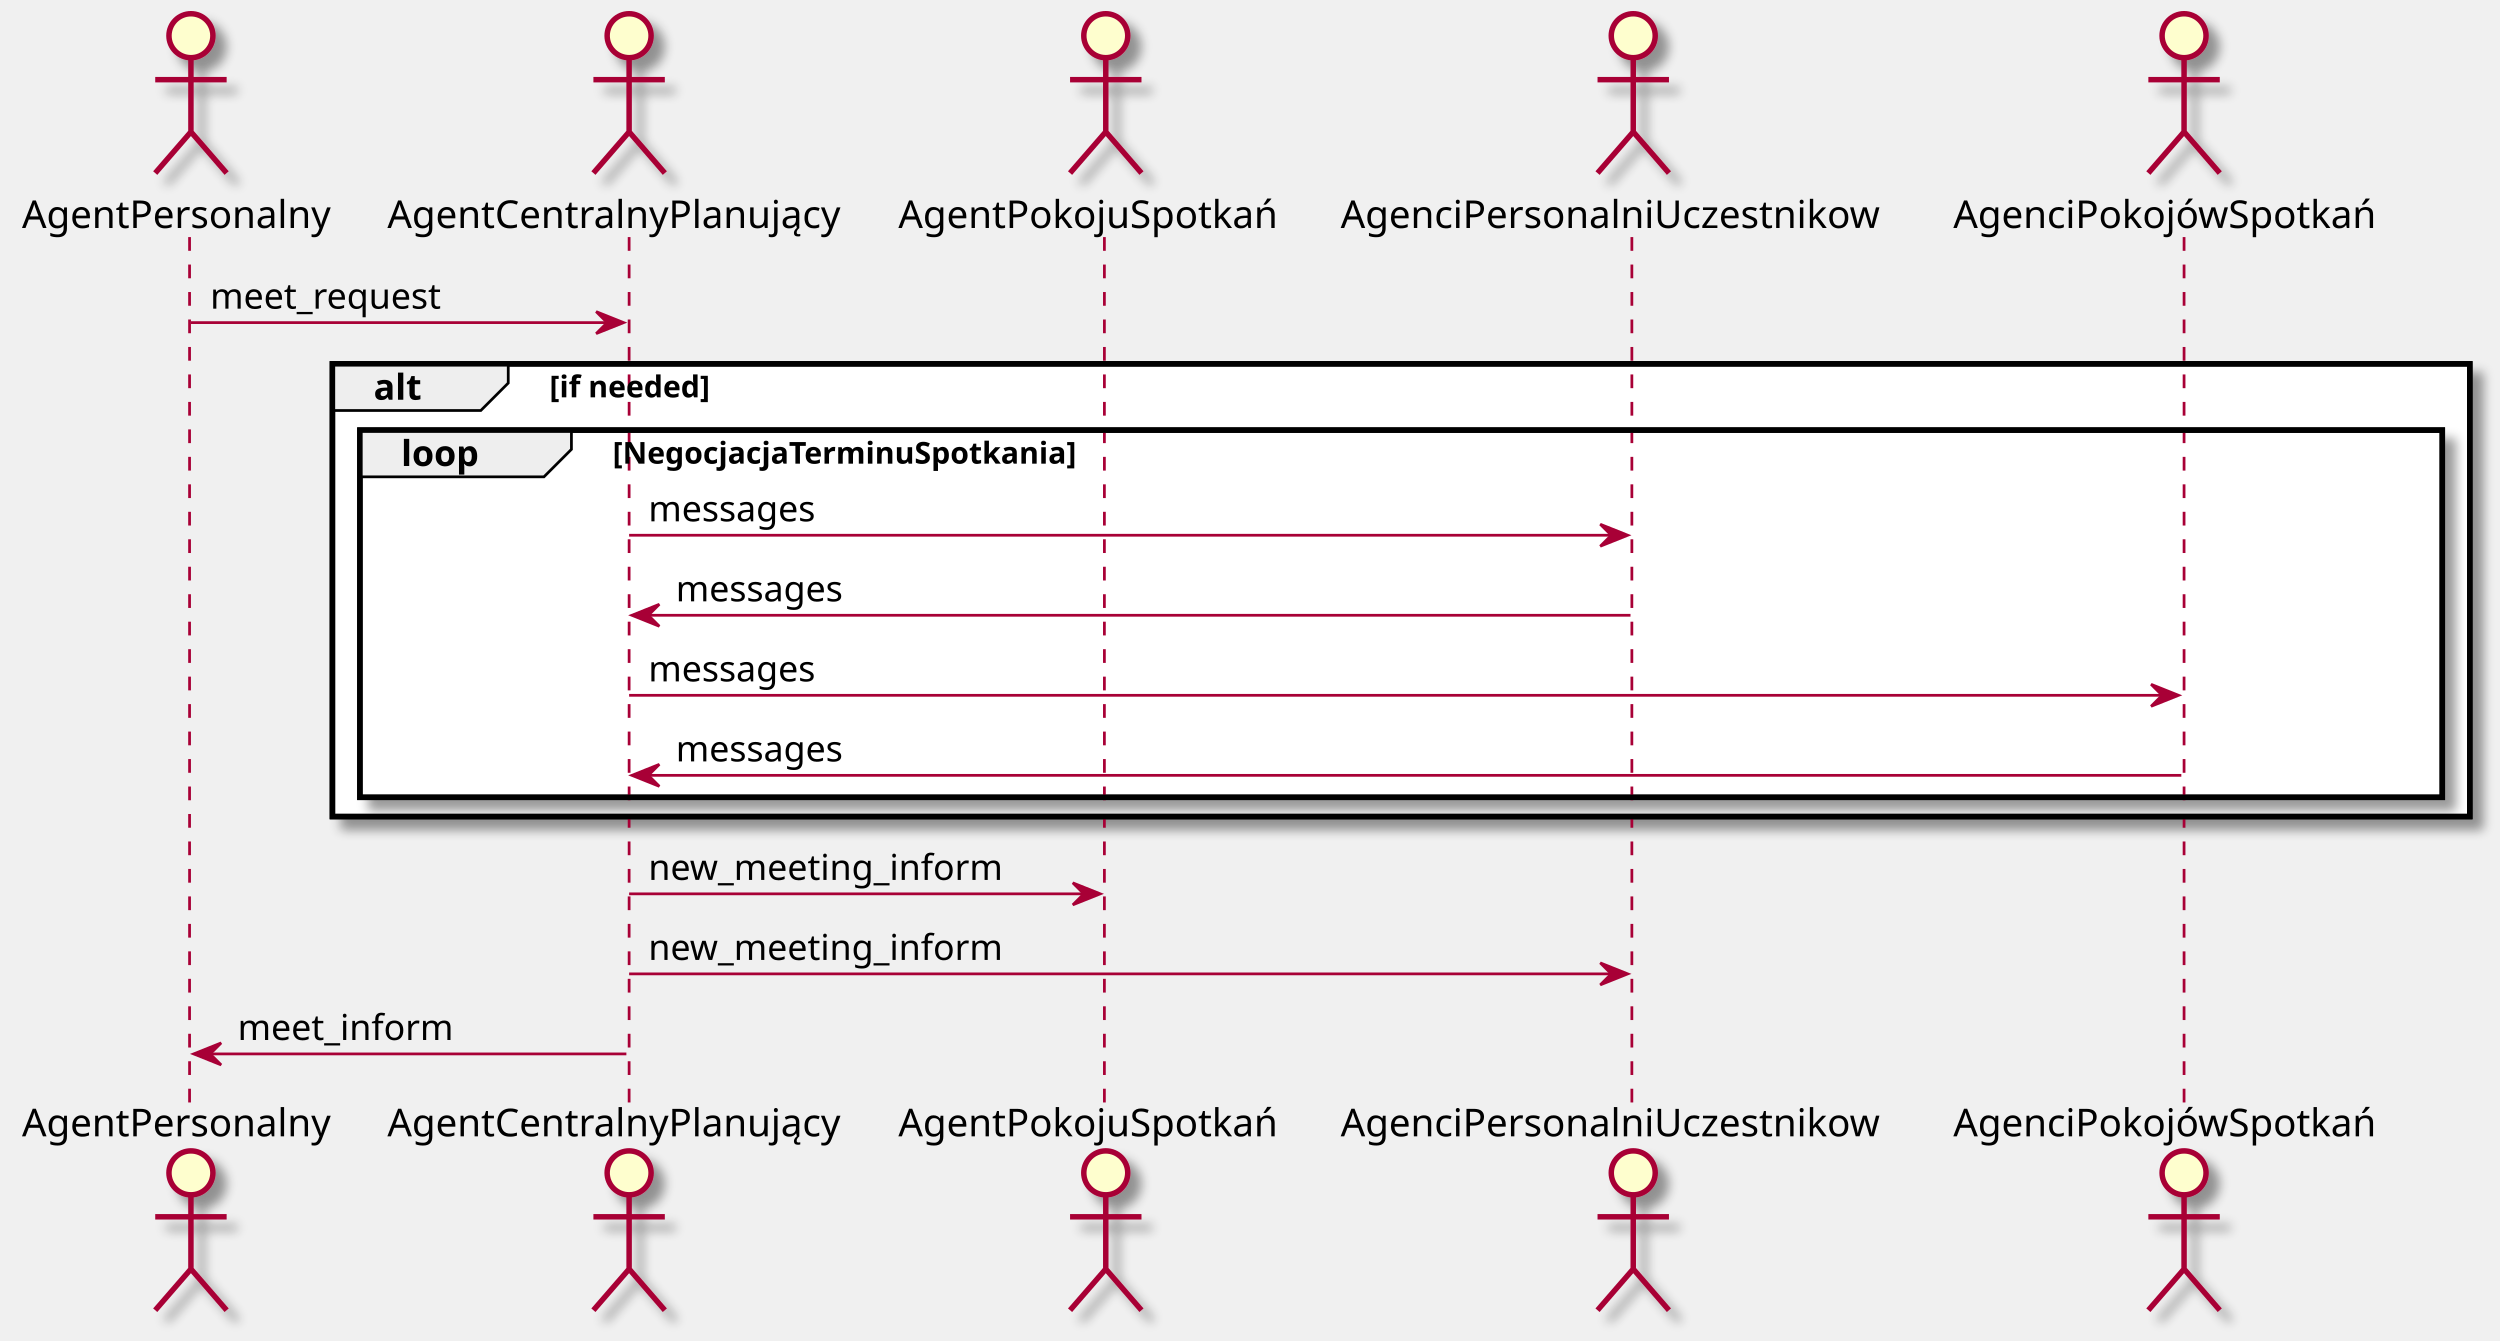
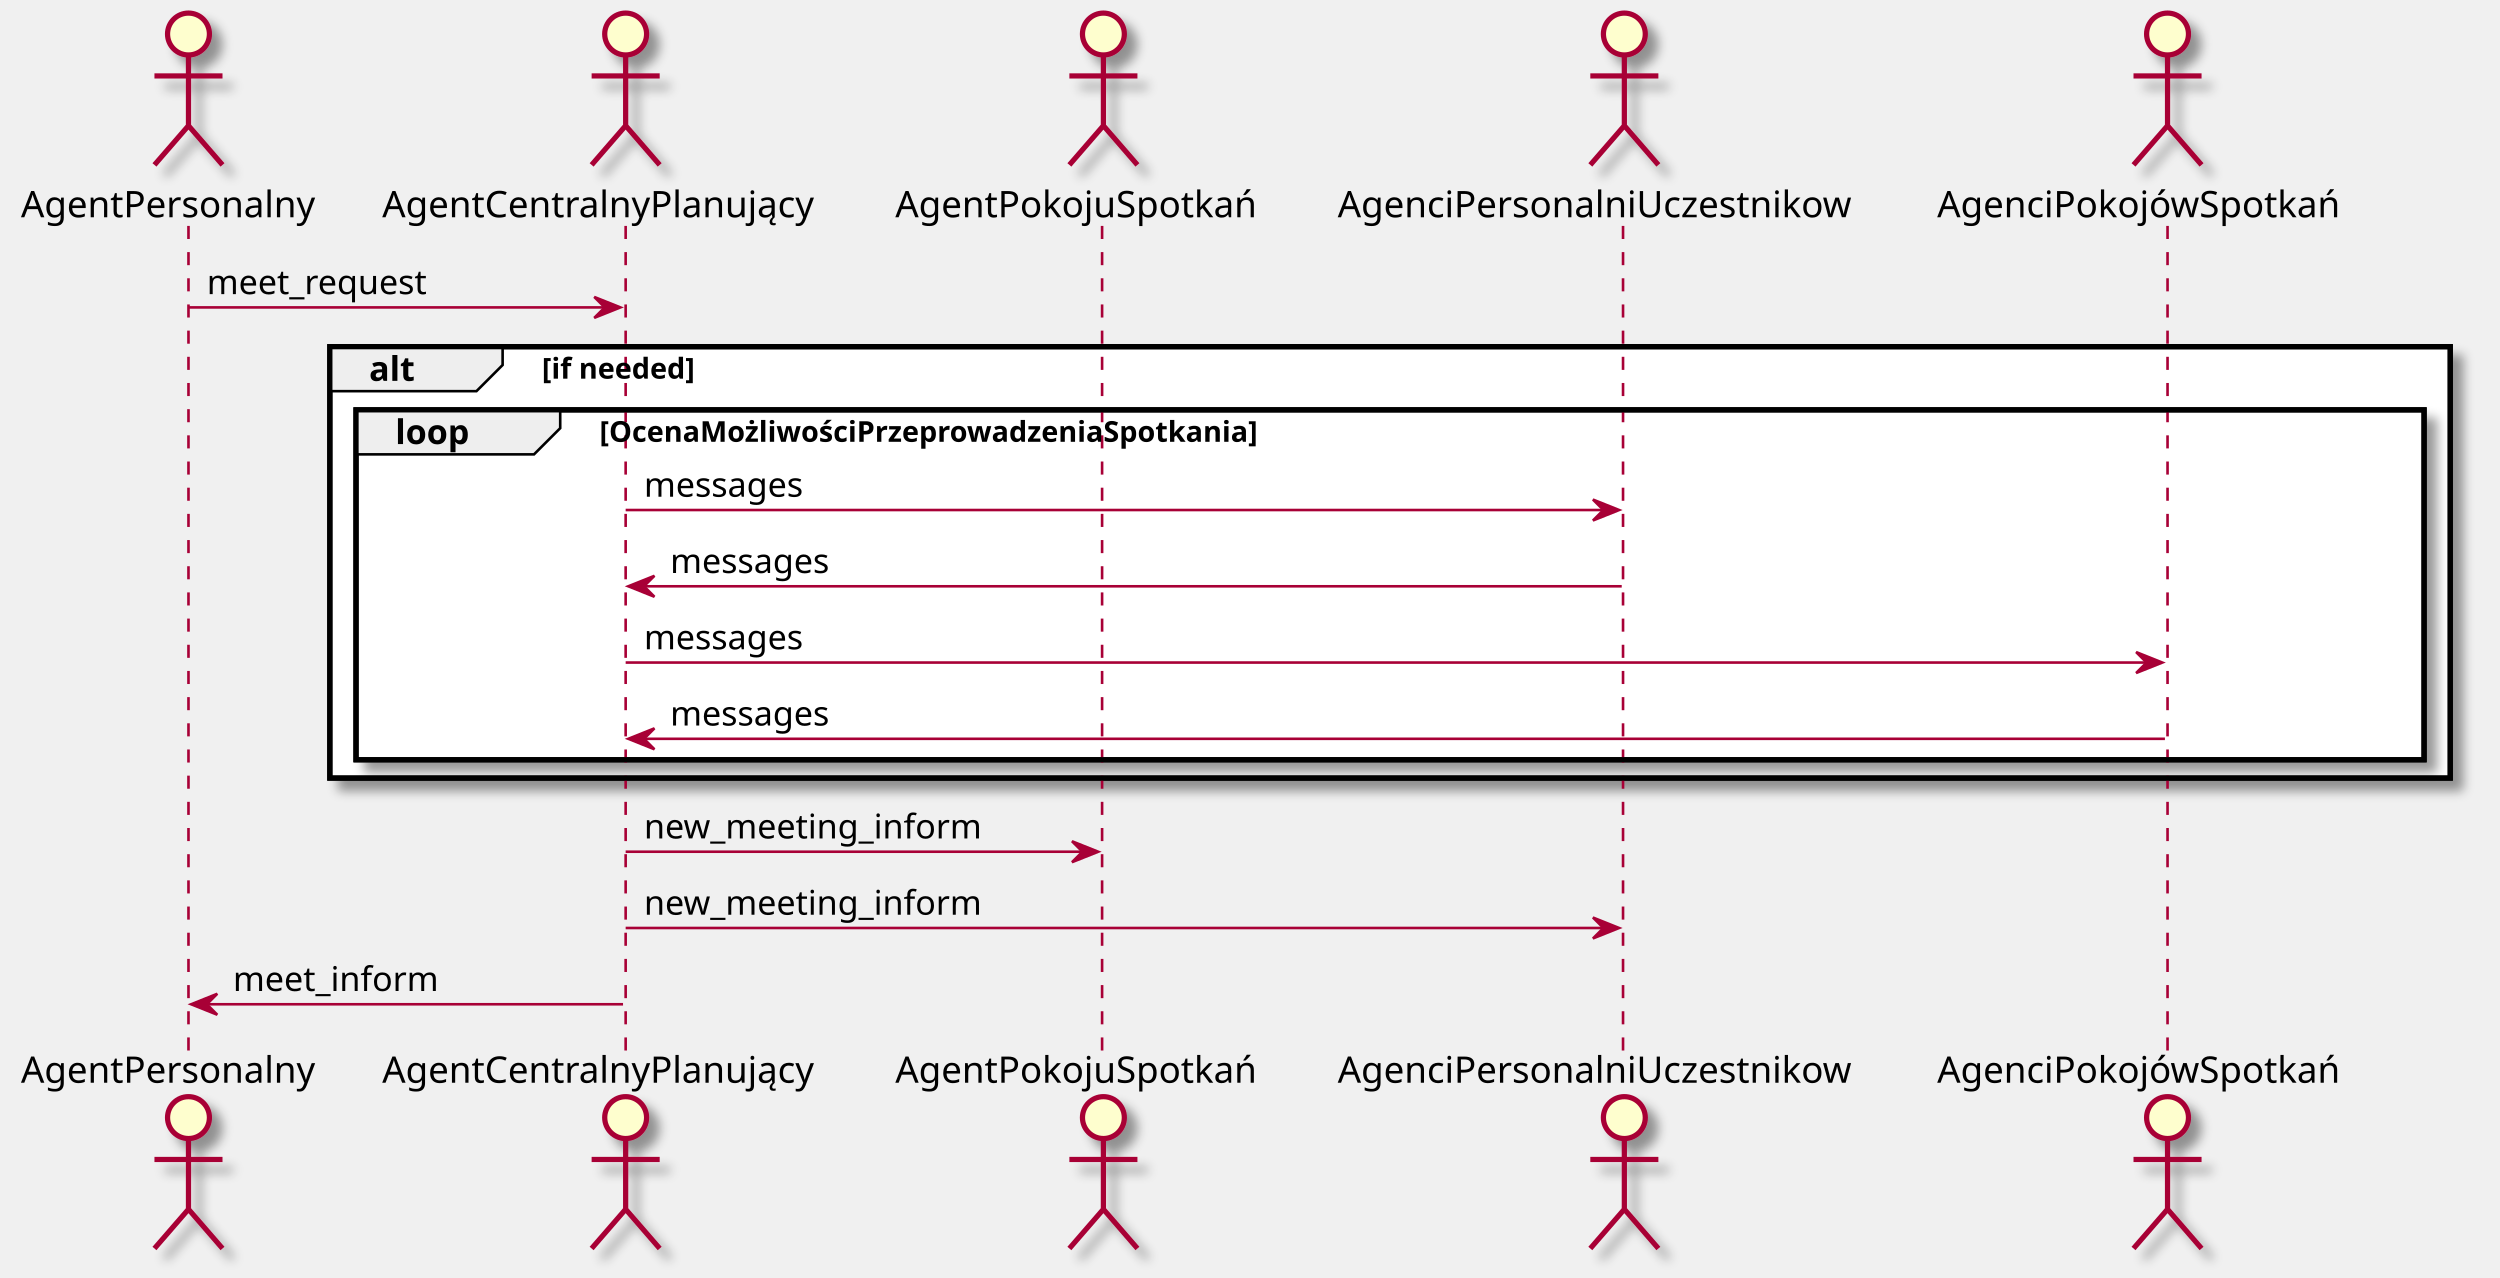
- <svg xmlns="http://www.w3.org/2000/svg" contentScriptType="application/ecmascript" contentStyleType="text/css" height="488px" preserveAspectRatio="none" style="width:910px;height:488px;" version="1.1" viewBox="0 0 910 488" width="910px" zoomAndPan="magnify">
+ <svg xmlns="http://www.w3.org/2000/svg" contentScriptType="application/ecmascript" contentStyleType="text/css" height="488px" preserveAspectRatio="none" style="width:955px;height:488px;" version="1.1" viewBox="0 0 955 488" width="955px" zoomAndPan="magnify">
  <defs>
-     <filter height="300%" id="fi3pj49xbgqvf" width="300%" x="-1" y="-1">
+     <filter height="300%" id="f8js960vc4b8s" width="300%" x="-1" y="-1">
      <feGaussianBlur result="blurOut" stdDeviation="2.0" />
      <feColorMatrix in="blurOut" result="blurOut2" type="matrix" values="0 0 0 0 0 0 0 0 0 0 0 0 0 0 0 0 0 0 .4 0" />
      <feOffset dx="4.0" dy="4.0" in="blurOut2" result="blurOut3" />
      <feBlend in="SourceGraphic" in2="blurOut3" mode="normal" />
    </filter>
  </defs>
  <g>
-     <rect fill="#FFFFFF" filter="url(#fi3pj49xbgqvf)" height="164.797" style="stroke: #000000; stroke-width: 2.0;" width="778" x="121" y="132.43" />
-     <rect fill="#FFFFFF" filter="url(#fi3pj49xbgqvf)" height="133.664" style="stroke: #000000; stroke-width: 2.0;" width="758" x="131" y="156.562" />
-     <line style="stroke: #A80036; stroke-width: 1.0; stroke-dasharray: 5.0,5.0;" x1="69" x2="69" y1="86.297" y2="401.625" />
-     <line style="stroke: #A80036; stroke-width: 1.0; stroke-dasharray: 5.0,5.0;" x1="229" x2="229" y1="86.297" y2="401.625" />
-     <line style="stroke: #A80036; stroke-width: 1.0; stroke-dasharray: 5.0,5.0;" x1="402" x2="402" y1="86.297" y2="401.625" />
-     <line style="stroke: #A80036; stroke-width: 1.0; stroke-dasharray: 5.0,5.0;" x1="594" x2="594" y1="86.297" y2="401.625" />
-     <line style="stroke: #A80036; stroke-width: 1.0; stroke-dasharray: 5.0,5.0;" x1="795" x2="795" y1="86.297" y2="401.625" />
-     <text fill="#000000" font-family="sans-serif" font-size="14" lengthAdjust="spacingAndGlyphs" textLength="117" x="8" y="82.995">AgentPersonalny</text>
-     <ellipse cx="69.5" cy="13" fill="#FEFECE" filter="url(#fi3pj49xbgqvf)" rx="8" ry="8" style="stroke: #A80036; stroke-width: 2.0;" />
-     <path d="M69.5,21 L69.5,48 M56.5,29 L82.5,29 M69.5,48 L56.5,63 M69.5,48 L82.5,63 " fill="none" filter="url(#fi3pj49xbgqvf)" style="stroke: #A80036; stroke-width: 2.0;" />
-     <text fill="#000000" font-family="sans-serif" font-size="14" lengthAdjust="spacingAndGlyphs" textLength="117" x="8" y="413.62">AgentPersonalny</text>
-     <ellipse cx="69.5" cy="426.922" fill="#FEFECE" filter="url(#fi3pj49xbgqvf)" rx="8" ry="8" style="stroke: #A80036; stroke-width: 2.0;" />
-     <path d="M69.5,434.922 L69.5,461.922 M56.5,442.922 L82.5,442.922 M69.5,461.922 L56.5,476.922 M69.5,461.922 L82.5,476.922 " fill="none" filter="url(#fi3pj49xbgqvf)" style="stroke: #A80036; stroke-width: 2.0;" />
-     <text fill="#000000" font-family="sans-serif" font-size="14" lengthAdjust="spacingAndGlyphs" textLength="170" x="141" y="82.995">AgentCentralnyPlanujący</text>
-     <ellipse cx="229" cy="13" fill="#FEFECE" filter="url(#fi3pj49xbgqvf)" rx="8" ry="8" style="stroke: #A80036; stroke-width: 2.0;" />
-     <path d="M229,21 L229,48 M216,29 L242,29 M229,48 L216,63 M229,48 L242,63 " fill="none" filter="url(#fi3pj49xbgqvf)" style="stroke: #A80036; stroke-width: 2.0;" />
-     <text fill="#000000" font-family="sans-serif" font-size="14" lengthAdjust="spacingAndGlyphs" textLength="170" x="141" y="413.62">AgentCentralnyPlanujący</text>
-     <ellipse cx="229" cy="426.922" fill="#FEFECE" filter="url(#fi3pj49xbgqvf)" rx="8" ry="8" style="stroke: #A80036; stroke-width: 2.0;" />
-     <path d="M229,434.922 L229,461.922 M216,442.922 L242,442.922 M229,461.922 L216,476.922 M229,461.922 L242,476.922 " fill="none" filter="url(#fi3pj49xbgqvf)" style="stroke: #A80036; stroke-width: 2.0;" />
-     <text fill="#000000" font-family="sans-serif" font-size="14" lengthAdjust="spacingAndGlyphs" textLength="145" x="327" y="82.995">AgentPokojuSpotkań</text>
-     <ellipse cx="402.5" cy="13" fill="#FEFECE" filter="url(#fi3pj49xbgqvf)" rx="8" ry="8" style="stroke: #A80036; stroke-width: 2.0;" />
-     <path d="M402.5,21 L402.5,48 M389.5,29 L415.5,29 M402.5,48 L389.5,63 M402.5,48 L415.5,63 " fill="none" filter="url(#fi3pj49xbgqvf)" style="stroke: #A80036; stroke-width: 2.0;" />
-     <text fill="#000000" font-family="sans-serif" font-size="14" lengthAdjust="spacingAndGlyphs" textLength="145" x="327" y="413.62">AgentPokojuSpotkań</text>
-     <ellipse cx="402.5" cy="426.922" fill="#FEFECE" filter="url(#fi3pj49xbgqvf)" rx="8" ry="8" style="stroke: #A80036; stroke-width: 2.0;" />
-     <path d="M402.5,434.922 L402.5,461.922 M389.5,442.922 L415.5,442.922 M402.5,461.922 L389.5,476.922 M402.5,461.922 L415.5,476.922 " fill="none" filter="url(#fi3pj49xbgqvf)" style="stroke: #A80036; stroke-width: 2.0;" />
-     <text fill="#000000" font-family="sans-serif" font-size="14" lengthAdjust="spacingAndGlyphs" textLength="207" x="488" y="82.995">AgenciPersonalniUczestnikow</text>
-     <ellipse cx="594.5" cy="13" fill="#FEFECE" filter="url(#fi3pj49xbgqvf)" rx="8" ry="8" style="stroke: #A80036; stroke-width: 2.0;" />
-     <path d="M594.5,21 L594.5,48 M581.5,29 L607.5,29 M594.5,48 L581.5,63 M594.5,48 L607.5,63 " fill="none" filter="url(#fi3pj49xbgqvf)" style="stroke: #A80036; stroke-width: 2.0;" />
-     <text fill="#000000" font-family="sans-serif" font-size="14" lengthAdjust="spacingAndGlyphs" textLength="207" x="488" y="413.62">AgenciPersonalniUczestnikow</text>
-     <ellipse cx="594.5" cy="426.922" fill="#FEFECE" filter="url(#fi3pj49xbgqvf)" rx="8" ry="8" style="stroke: #A80036; stroke-width: 2.0;" />
-     <path d="M594.5,434.922 L594.5,461.922 M581.5,442.922 L607.5,442.922 M594.5,461.922 L581.5,476.922 M594.5,461.922 L607.5,476.922 " fill="none" filter="url(#fi3pj49xbgqvf)" style="stroke: #A80036; stroke-width: 2.0;" />
-     <text fill="#000000" font-family="sans-serif" font-size="14" lengthAdjust="spacingAndGlyphs" textLength="162" x="711" y="82.995">AgenciPokojówSpotkań</text>
-     <ellipse cx="795" cy="13" fill="#FEFECE" filter="url(#fi3pj49xbgqvf)" rx="8" ry="8" style="stroke: #A80036; stroke-width: 2.0;" />
-     <path d="M795,21 L795,48 M782,29 L808,29 M795,48 L782,63 M795,48 L808,63 " fill="none" filter="url(#fi3pj49xbgqvf)" style="stroke: #A80036; stroke-width: 2.0;" />
-     <text fill="#000000" font-family="sans-serif" font-size="14" lengthAdjust="spacingAndGlyphs" textLength="162" x="711" y="413.62">AgenciPokojówSpotkań</text>
-     <ellipse cx="795" cy="426.922" fill="#FEFECE" filter="url(#fi3pj49xbgqvf)" rx="8" ry="8" style="stroke: #A80036; stroke-width: 2.0;" />
-     <path d="M795,434.922 L795,461.922 M782,442.922 L808,442.922 M795,461.922 L782,476.922 M795,461.922 L808,476.922 " fill="none" filter="url(#fi3pj49xbgqvf)" style="stroke: #A80036; stroke-width: 2.0;" />
-     <polygon fill="#A80036" points="217,113.43,227,117.43,217,121.43,221,117.43" style="stroke: #A80036; stroke-width: 1.0;" />
-     <line style="stroke: #A80036; stroke-width: 1.0;" x1="69.5" x2="223" y1="117.43" y2="117.43" />
-     <text fill="#000000" font-family="sans-serif" font-size="13" lengthAdjust="spacingAndGlyphs" textLength="90" x="76.5" y="112.364">meet_request</text>
-     <path d="M121,132.43 L185,132.43 L185,139.43 L175,149.43 L121,149.43 L121,132.43 " fill="#EEEEEE" style="stroke: #000000; stroke-width: 1.0;" />
-     <rect fill="none" height="164.797" style="stroke: #000000; stroke-width: 2.0;" width="778" x="121" y="132.43" />
-     <text fill="#000000" font-family="sans-serif" font-size="13" font-weight="bold" lengthAdjust="spacingAndGlyphs" textLength="19" x="136" y="145.497">alt</text>
-     <text fill="#000000" font-family="sans-serif" font-size="11" font-weight="bold" lengthAdjust="spacingAndGlyphs" textLength="71" x="200" y="144.64">[if needed]</text>
-     <path d="M131,156.562 L208,156.562 L208,163.562 L198,173.562 L131,173.562 L131,156.562 " fill="#EEEEEE" style="stroke: #000000; stroke-width: 1.0;" />
-     <rect fill="none" height="133.664" style="stroke: #000000; stroke-width: 2.0;" width="758" x="131" y="156.562" />
-     <text fill="#000000" font-family="sans-serif" font-size="13" font-weight="bold" lengthAdjust="spacingAndGlyphs" textLength="32" x="146" y="169.629">loop</text>
-     <text fill="#000000" font-family="sans-serif" font-size="11" font-weight="bold" lengthAdjust="spacingAndGlyphs" textLength="197" x="223" y="168.773">[NegocjacjaTerminuSpotkania]</text>
-     <polygon fill="#A80036" points="582.5,190.828,592.5,194.828,582.5,198.828,586.5,194.828" style="stroke: #A80036; stroke-width: 1.0;" />
-     <line style="stroke: #A80036; stroke-width: 1.0;" x1="229" x2="588.5" y1="194.828" y2="194.828" />
-     <text fill="#000000" font-family="sans-serif" font-size="13" lengthAdjust="spacingAndGlyphs" textLength="66" x="236" y="189.762">messages</text>
-     <polygon fill="#A80036" points="240,219.961,230,223.961,240,227.961,236,223.961" style="stroke: #A80036; stroke-width: 1.0;" />
-     <line style="stroke: #A80036; stroke-width: 1.0;" x1="234" x2="593.5" y1="223.961" y2="223.961" />
-     <text fill="#000000" font-family="sans-serif" font-size="13" lengthAdjust="spacingAndGlyphs" textLength="66" x="246" y="218.895">messages</text>
-     <polygon fill="#A80036" points="783,249.094,793,253.094,783,257.094,787,253.094" style="stroke: #A80036; stroke-width: 1.0;" />
-     <line style="stroke: #A80036; stroke-width: 1.0;" x1="229" x2="789" y1="253.094" y2="253.094" />
-     <text fill="#000000" font-family="sans-serif" font-size="13" lengthAdjust="spacingAndGlyphs" textLength="66" x="236" y="248.028">messages</text>
-     <polygon fill="#A80036" points="240,278.227,230,282.227,240,286.227,236,282.227" style="stroke: #A80036; stroke-width: 1.0;" />
-     <line style="stroke: #A80036; stroke-width: 1.0;" x1="234" x2="794" y1="282.227" y2="282.227" />
-     <text fill="#000000" font-family="sans-serif" font-size="13" lengthAdjust="spacingAndGlyphs" textLength="66" x="246" y="277.161">messages</text>
-     <polygon fill="#A80036" points="390.5,321.359,400.5,325.359,390.5,329.359,394.5,325.359" style="stroke: #A80036; stroke-width: 1.0;" />
-     <line style="stroke: #A80036; stroke-width: 1.0;" x1="229" x2="396.5" y1="325.359" y2="325.359" />
-     <text fill="#000000" font-family="sans-serif" font-size="13" lengthAdjust="spacingAndGlyphs" textLength="133" x="236" y="320.293">new_meeting_inform</text>
-     <polygon fill="#A80036" points="582.5,350.492,592.5,354.492,582.5,358.492,586.5,354.492" style="stroke: #A80036; stroke-width: 1.0;" />
-     <line style="stroke: #A80036; stroke-width: 1.0;" x1="229" x2="588.5" y1="354.492" y2="354.492" />
-     <text fill="#000000" font-family="sans-serif" font-size="13" lengthAdjust="spacingAndGlyphs" textLength="133" x="236" y="349.426">new_meeting_inform</text>
-     <polygon fill="#A80036" points="80.5,379.625,70.5,383.625,80.5,387.625,76.5,383.625" style="stroke: #A80036; stroke-width: 1.0;" />
-     <line style="stroke: #A80036; stroke-width: 1.0;" x1="74.5" x2="228" y1="383.625" y2="383.625" />
-     <text fill="#000000" font-family="sans-serif" font-size="13" lengthAdjust="spacingAndGlyphs" textLength="82" x="86.5" y="378.559">meet_inform</text>
+     <rect fill="#FFFFFF" filter="url(#f8js960vc4b8s)" height="164.797" style="stroke: #000000; stroke-width: 2.0;" width="810" x="126" y="132.43" />
+     <rect fill="#FFFFFF" filter="url(#f8js960vc4b8s)" height="133.664" style="stroke: #000000; stroke-width: 2.0;" width="790" x="136" y="156.562" />
+     <line style="stroke: #A80036; stroke-width: 1.0; stroke-dasharray: 5.0,5.0;" x1="72" x2="72" y1="86.297" y2="401.625" />
+     <line style="stroke: #A80036; stroke-width: 1.0; stroke-dasharray: 5.0,5.0;" x1="239" x2="239" y1="86.297" y2="401.625" />
+     <line style="stroke: #A80036; stroke-width: 1.0; stroke-dasharray: 5.0,5.0;" x1="421" x2="421" y1="86.297" y2="401.625" />
+     <line style="stroke: #A80036; stroke-width: 1.0; stroke-dasharray: 5.0,5.0;" x1="620" x2="620" y1="86.297" y2="401.625" />
+     <line style="stroke: #A80036; stroke-width: 1.0; stroke-dasharray: 5.0,5.0;" x1="828" x2="828" y1="86.297" y2="401.625" />
+     <text fill="#000000" font-family="sans-serif" font-size="14" lengthAdjust="spacingAndGlyphs" textLength="122" x="8" y="82.995">AgentPersonalny</text>
+     <ellipse cx="72" cy="13" fill="#FEFECE" filter="url(#f8js960vc4b8s)" rx="8" ry="8" style="stroke: #A80036; stroke-width: 2.0;" />
+     <path d="M72,21 L72,48 M59,29 L85,29 M72,48 L59,63 M72,48 L85,63 " fill="none" filter="url(#f8js960vc4b8s)" style="stroke: #A80036; stroke-width: 2.0;" />
+     <text fill="#000000" font-family="sans-serif" font-size="14" lengthAdjust="spacingAndGlyphs" textLength="122" x="8" y="413.62">AgentPersonalny</text>
+     <ellipse cx="72" cy="426.922" fill="#FEFECE" filter="url(#f8js960vc4b8s)" rx="8" ry="8" style="stroke: #A80036; stroke-width: 2.0;" />
+     <path d="M72,434.922 L72,461.922 M59,442.922 L85,442.922 M72,461.922 L59,476.922 M72,461.922 L85,476.922 " fill="none" filter="url(#f8js960vc4b8s)" style="stroke: #A80036; stroke-width: 2.0;" />
+     <text fill="#000000" font-family="sans-serif" font-size="14" lengthAdjust="spacingAndGlyphs" textLength="180" x="146" y="82.995">AgentCentralnyPlanujący</text>
+     <ellipse cx="239" cy="13" fill="#FEFECE" filter="url(#f8js960vc4b8s)" rx="8" ry="8" style="stroke: #A80036; stroke-width: 2.0;" />
+     <path d="M239,21 L239,48 M226,29 L252,29 M239,48 L226,63 M239,48 L252,63 " fill="none" filter="url(#f8js960vc4b8s)" style="stroke: #A80036; stroke-width: 2.0;" />
+     <text fill="#000000" font-family="sans-serif" font-size="14" lengthAdjust="spacingAndGlyphs" textLength="180" x="146" y="413.62">AgentCentralnyPlanujący</text>
+     <ellipse cx="239" cy="426.922" fill="#FEFECE" filter="url(#f8js960vc4b8s)" rx="8" ry="8" style="stroke: #A80036; stroke-width: 2.0;" />
+     <path d="M239,434.922 L239,461.922 M226,442.922 L252,442.922 M239,461.922 L226,476.922 M239,461.922 L252,476.922 " fill="none" filter="url(#f8js960vc4b8s)" style="stroke: #A80036; stroke-width: 2.0;" />
+     <text fill="#000000" font-family="sans-serif" font-size="14" lengthAdjust="spacingAndGlyphs" textLength="153" x="342" y="82.995">AgentPokojuSpotkań</text>
+     <ellipse cx="421.5" cy="13" fill="#FEFECE" filter="url(#f8js960vc4b8s)" rx="8" ry="8" style="stroke: #A80036; stroke-width: 2.0;" />
+     <path d="M421.5,21 L421.5,48 M408.5,29 L434.5,29 M421.5,48 L408.5,63 M421.5,48 L434.5,63 " fill="none" filter="url(#f8js960vc4b8s)" style="stroke: #A80036; stroke-width: 2.0;" />
+     <text fill="#000000" font-family="sans-serif" font-size="14" lengthAdjust="spacingAndGlyphs" textLength="153" x="342" y="413.62">AgentPokojuSpotkań</text>
+     <ellipse cx="421.5" cy="426.922" fill="#FEFECE" filter="url(#f8js960vc4b8s)" rx="8" ry="8" style="stroke: #A80036; stroke-width: 2.0;" />
+     <path d="M421.5,434.922 L421.5,461.922 M408.5,442.922 L434.5,442.922 M421.5,461.922 L408.5,476.922 M421.5,461.922 L434.5,476.922 " fill="none" filter="url(#f8js960vc4b8s)" style="stroke: #A80036; stroke-width: 2.0;" />
+     <text fill="#000000" font-family="sans-serif" font-size="14" lengthAdjust="spacingAndGlyphs" textLength="213" x="511" y="82.995">AgenciPersonalniUczestnikow</text>
+     <ellipse cx="620.5" cy="13" fill="#FEFECE" filter="url(#f8js960vc4b8s)" rx="8" ry="8" style="stroke: #A80036; stroke-width: 2.0;" />
+     <path d="M620.5,21 L620.5,48 M607.5,29 L633.5,29 M620.5,48 L607.5,63 M620.5,48 L633.5,63 " fill="none" filter="url(#f8js960vc4b8s)" style="stroke: #A80036; stroke-width: 2.0;" />
+     <text fill="#000000" font-family="sans-serif" font-size="14" lengthAdjust="spacingAndGlyphs" textLength="213" x="511" y="413.62">AgenciPersonalniUczestnikow</text>
+     <ellipse cx="620.5" cy="426.922" fill="#FEFECE" filter="url(#f8js960vc4b8s)" rx="8" ry="8" style="stroke: #A80036; stroke-width: 2.0;" />
+     <path d="M620.5,434.922 L620.5,461.922 M607.5,442.922 L633.5,442.922 M620.5,461.922 L607.5,476.922 M620.5,461.922 L633.5,476.922 " fill="none" filter="url(#f8js960vc4b8s)" style="stroke: #A80036; stroke-width: 2.0;" />
+     <text fill="#000000" font-family="sans-serif" font-size="14" lengthAdjust="spacingAndGlyphs" textLength="170" x="740" y="82.995">AgenciPokojówSpotkań</text>
+     <ellipse cx="828" cy="13" fill="#FEFECE" filter="url(#f8js960vc4b8s)" rx="8" ry="8" style="stroke: #A80036; stroke-width: 2.0;" />
+     <path d="M828,21 L828,48 M815,29 L841,29 M828,48 L815,63 M828,48 L841,63 " fill="none" filter="url(#f8js960vc4b8s)" style="stroke: #A80036; stroke-width: 2.0;" />
+     <text fill="#000000" font-family="sans-serif" font-size="14" lengthAdjust="spacingAndGlyphs" textLength="170" x="740" y="413.62">AgenciPokojówSpotkań</text>
+     <ellipse cx="828" cy="426.922" fill="#FEFECE" filter="url(#f8js960vc4b8s)" rx="8" ry="8" style="stroke: #A80036; stroke-width: 2.0;" />
+     <path d="M828,434.922 L828,461.922 M815,442.922 L841,442.922 M828,461.922 L815,476.922 M828,461.922 L841,476.922 " fill="none" filter="url(#f8js960vc4b8s)" style="stroke: #A80036; stroke-width: 2.0;" />
+     <polygon fill="#A80036" points="227,113.43,237,117.43,227,121.43,231,117.43" style="stroke: #A80036; stroke-width: 1.0;" />
+     <line style="stroke: #A80036; stroke-width: 1.0;" x1="72" x2="233" y1="117.43" y2="117.43" />
+     <text fill="#000000" font-family="sans-serif" font-size="13" lengthAdjust="spacingAndGlyphs" textLength="90" x="79" y="112.364">meet_request</text>
+     <path d="M126,132.43 L192,132.43 L192,139.43 L182,149.43 L126,149.43 L126,132.43 " fill="#EEEEEE" style="stroke: #000000; stroke-width: 1.0;" />
+     <rect fill="none" height="164.797" style="stroke: #000000; stroke-width: 2.0;" width="810" x="126" y="132.43" />
+     <text fill="#000000" font-family="sans-serif" font-size="13" font-weight="bold" lengthAdjust="spacingAndGlyphs" textLength="21" x="141" y="145.497">alt</text>
+     <text fill="#000000" font-family="sans-serif" font-size="11" font-weight="bold" lengthAdjust="spacingAndGlyphs" textLength="73" x="207" y="144.64">[if needed]</text>
+     <path d="M136,156.562 L214,156.562 L214,163.562 L204,173.562 L136,173.562 L136,156.562 " fill="#EEEEEE" style="stroke: #000000; stroke-width: 1.0;" />
+     <rect fill="none" height="133.664" style="stroke: #000000; stroke-width: 2.0;" width="790" x="136" y="156.562" />
+     <text fill="#000000" font-family="sans-serif" font-size="13" font-weight="bold" lengthAdjust="spacingAndGlyphs" textLength="33" x="151" y="169.629">loop</text>
+     <text fill="#000000" font-family="sans-serif" font-size="11" font-weight="bold" lengthAdjust="spacingAndGlyphs" textLength="304" x="229" y="168.773">[OcenaMożliwościPrzeprowadzeniaSpotkania​]</text>
+     <polygon fill="#A80036" points="608.5,190.828,618.5,194.828,608.5,198.828,612.5,194.828" style="stroke: #A80036; stroke-width: 1.0;" />
+     <line style="stroke: #A80036; stroke-width: 1.0;" x1="239" x2="614.5" y1="194.828" y2="194.828" />
+     <text fill="#000000" font-family="sans-serif" font-size="13" lengthAdjust="spacingAndGlyphs" textLength="66" x="246" y="189.762">messages</text>
+     <polygon fill="#A80036" points="250,219.961,240,223.961,250,227.961,246,223.961" style="stroke: #A80036; stroke-width: 1.0;" />
+     <line style="stroke: #A80036; stroke-width: 1.0;" x1="244" x2="619.5" y1="223.961" y2="223.961" />
+     <text fill="#000000" font-family="sans-serif" font-size="13" lengthAdjust="spacingAndGlyphs" textLength="66" x="256" y="218.895">messages</text>
+     <polygon fill="#A80036" points="816,249.094,826,253.094,816,257.094,820,253.094" style="stroke: #A80036; stroke-width: 1.0;" />
+     <line style="stroke: #A80036; stroke-width: 1.0;" x1="239" x2="822" y1="253.094" y2="253.094" />
+     <text fill="#000000" font-family="sans-serif" font-size="13" lengthAdjust="spacingAndGlyphs" textLength="66" x="246" y="248.028">messages</text>
+     <polygon fill="#A80036" points="250,278.227,240,282.227,250,286.227,246,282.227" style="stroke: #A80036; stroke-width: 1.0;" />
+     <line style="stroke: #A80036; stroke-width: 1.0;" x1="244" x2="827" y1="282.227" y2="282.227" />
+     <text fill="#000000" font-family="sans-serif" font-size="13" lengthAdjust="spacingAndGlyphs" textLength="66" x="256" y="277.161">messages</text>
+     <polygon fill="#A80036" points="409.5,321.359,419.5,325.359,409.5,329.359,413.5,325.359" style="stroke: #A80036; stroke-width: 1.0;" />
+     <line style="stroke: #A80036; stroke-width: 1.0;" x1="239" x2="415.5" y1="325.359" y2="325.359" />
+     <text fill="#000000" font-family="sans-serif" font-size="13" lengthAdjust="spacingAndGlyphs" textLength="136" x="246" y="320.293">new_meeting_inform</text>
+     <polygon fill="#A80036" points="608.5,350.492,618.5,354.492,608.5,358.492,612.5,354.492" style="stroke: #A80036; stroke-width: 1.0;" />
+     <line style="stroke: #A80036; stroke-width: 1.0;" x1="239" x2="614.5" y1="354.492" y2="354.492" />
+     <text fill="#000000" font-family="sans-serif" font-size="13" lengthAdjust="spacingAndGlyphs" textLength="136" x="246" y="349.426">new_meeting_inform</text>
+     <polygon fill="#A80036" points="83,379.625,73,383.625,83,387.625,79,383.625" style="stroke: #A80036; stroke-width: 1.0;" />
+     <line style="stroke: #A80036; stroke-width: 1.0;" x1="77" x2="238" y1="383.625" y2="383.625" />
+     <text fill="#000000" font-family="sans-serif" font-size="13" lengthAdjust="spacingAndGlyphs" textLength="83" x="89" y="378.559">meet_inform</text>
  </g>
</svg>
